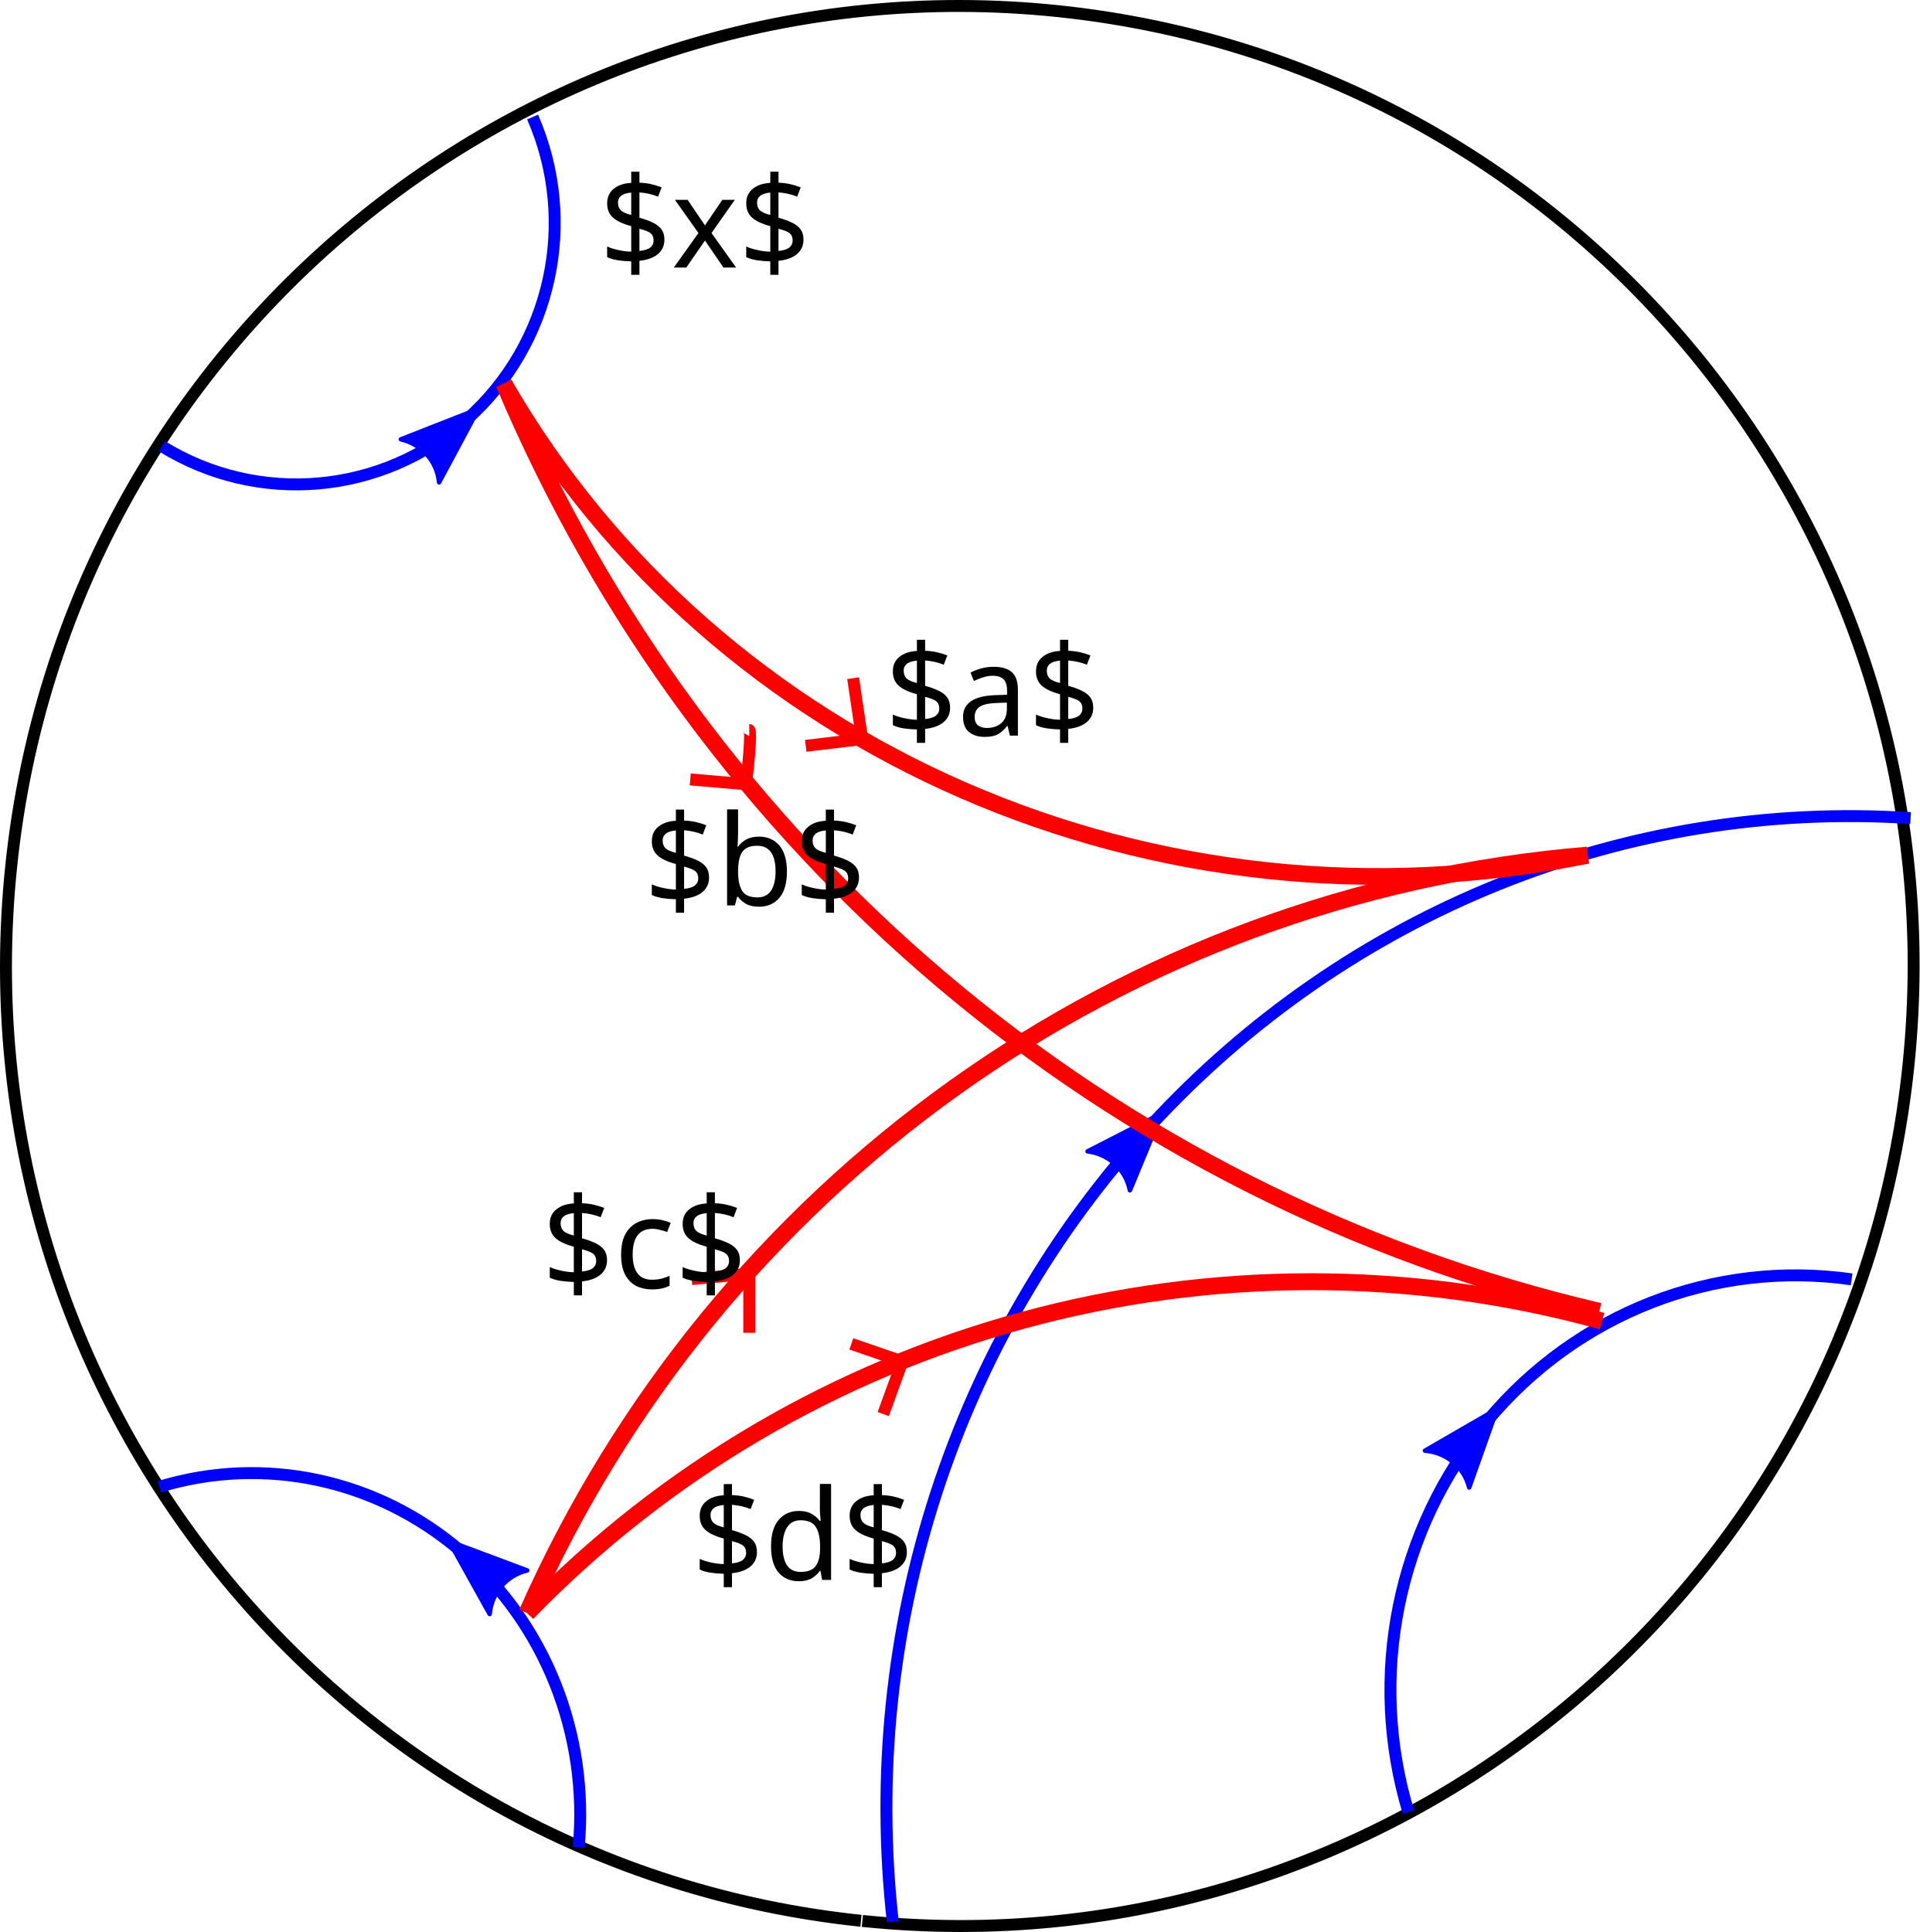
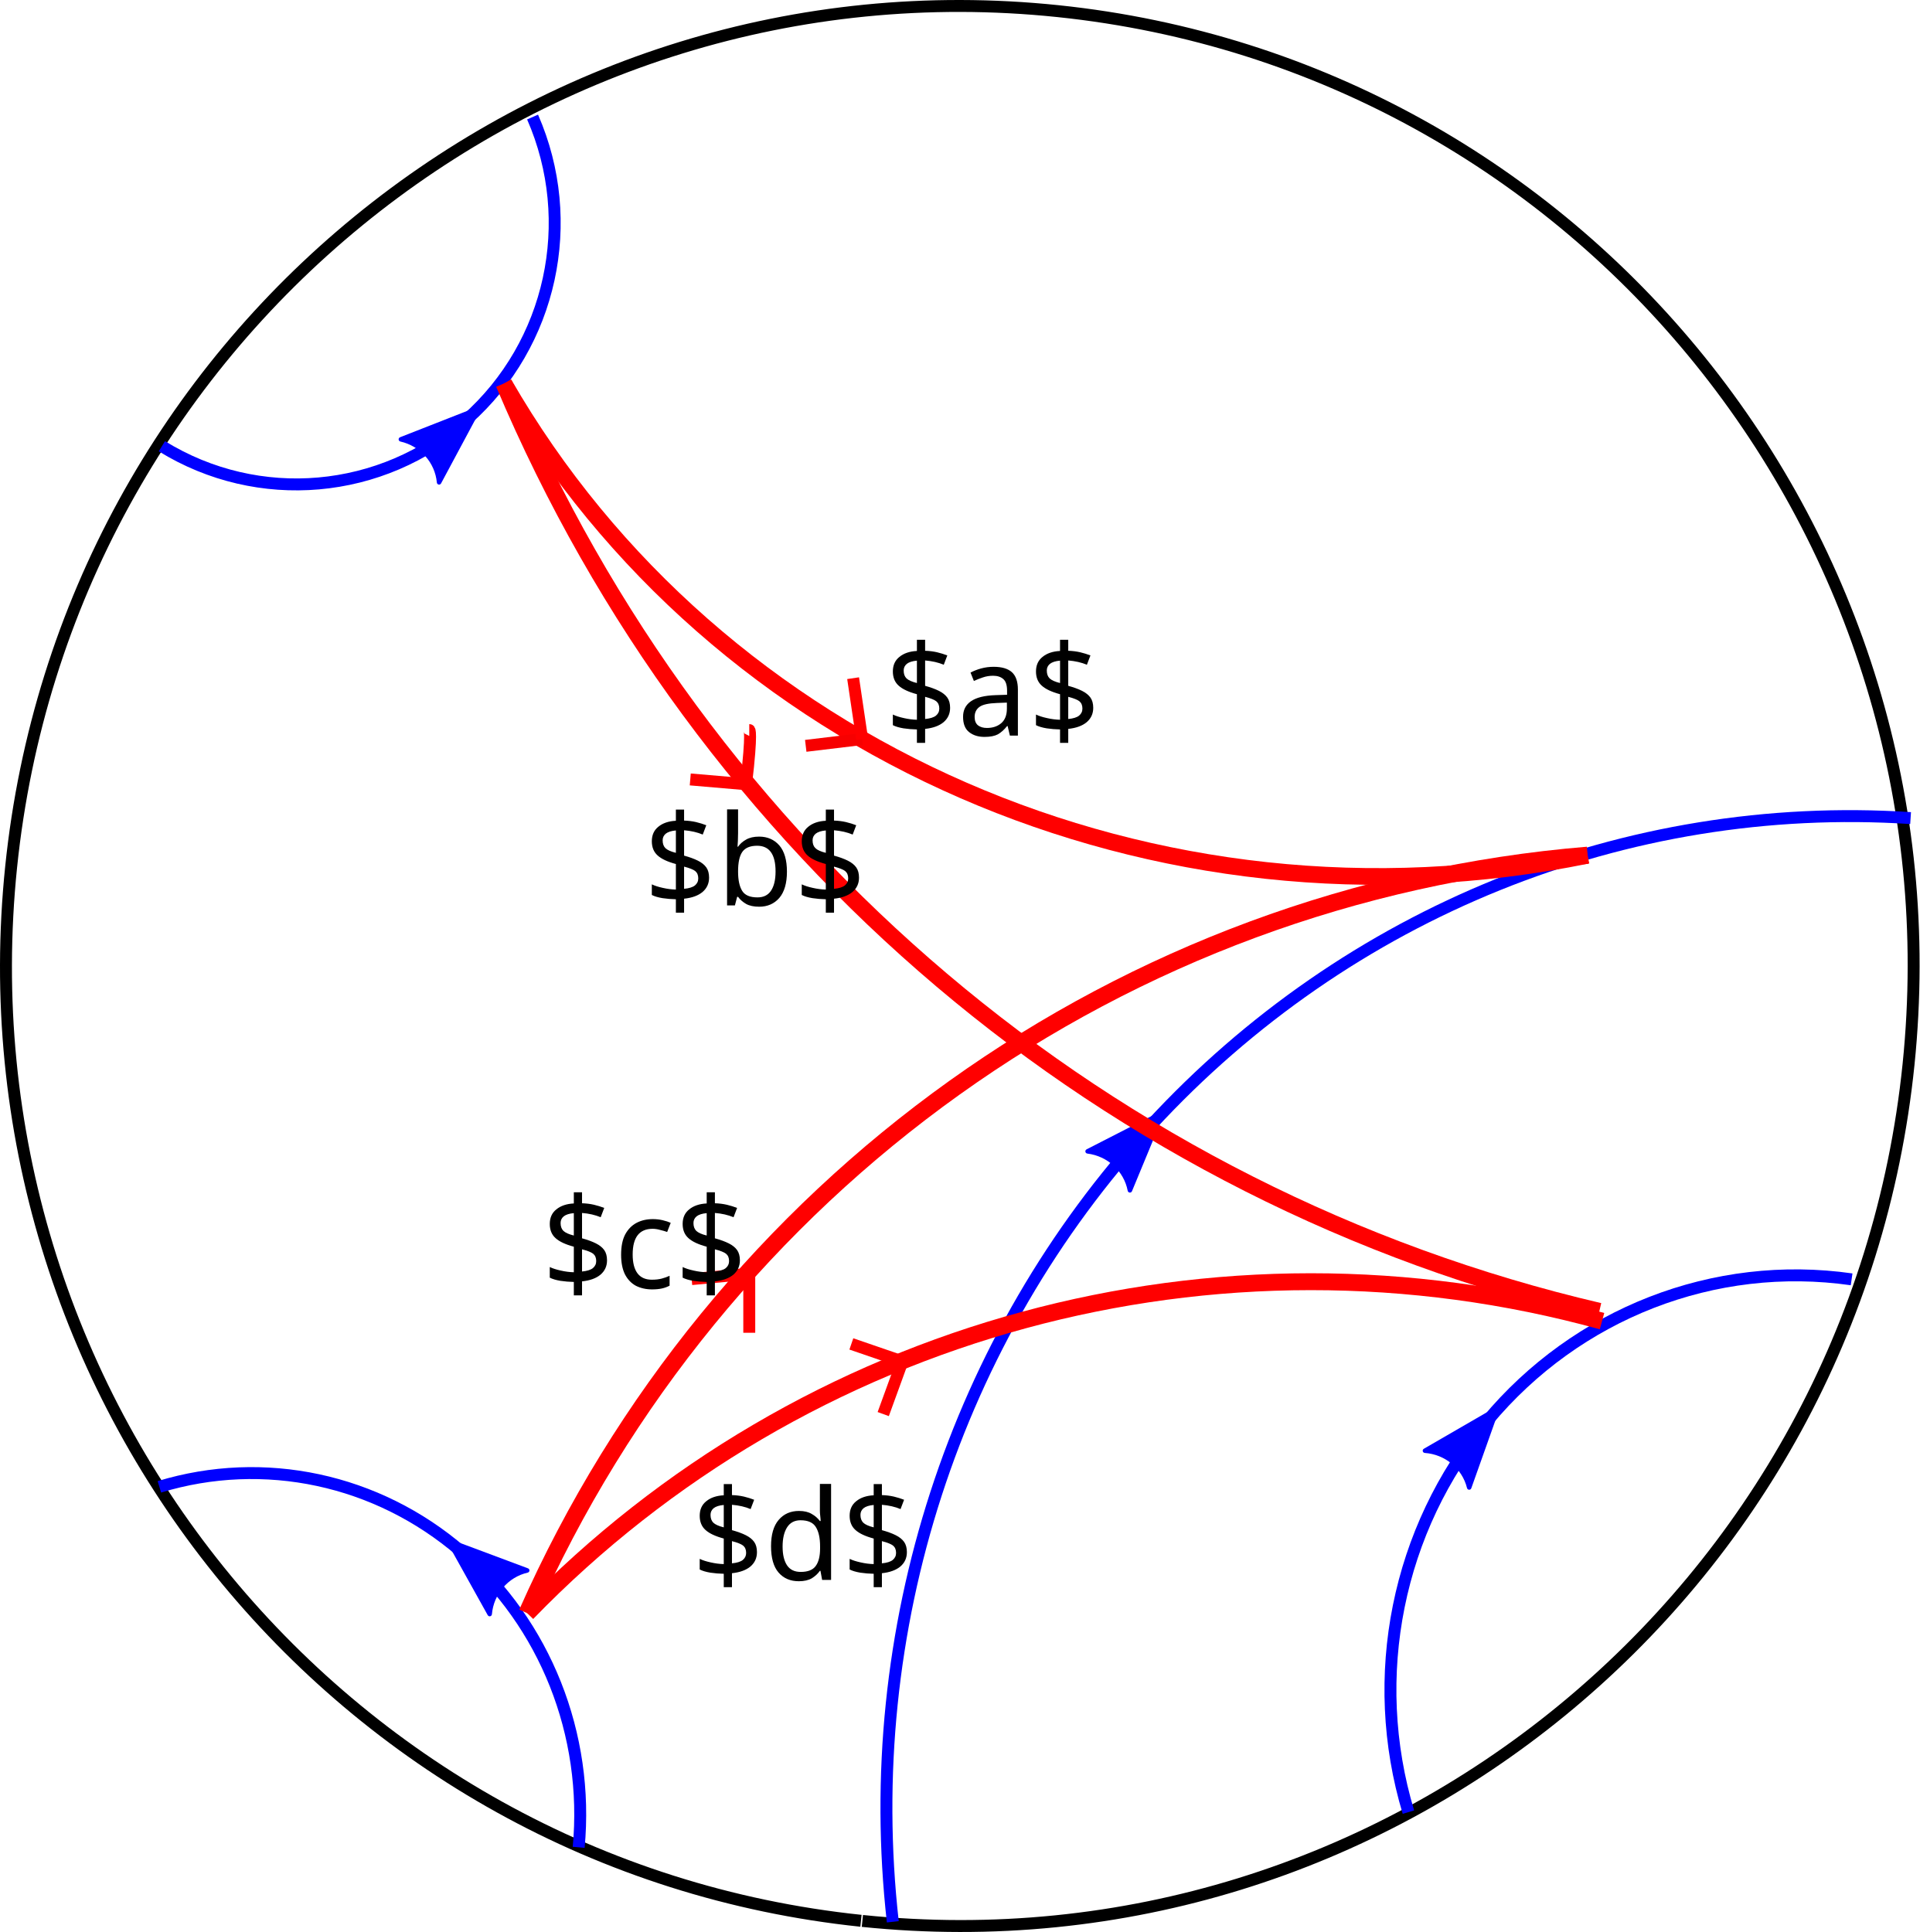
<svg xmlns="http://www.w3.org/2000/svg" width="160.84mm" height="161.909mm" viewBox="0 0 160.84 161.909" version="1.1" id="svg3517">
  <defs id="defs3511">
    <marker orient="auto" refY="0" refX="0" id="marker8746" style="overflow:visible">
      <path id="path8744" style="fill:#ff0000;fill-opacity:1;fill-rule:evenodd;stroke:#ff0000;stroke-width:0.625;stroke-linejoin:round;stroke-opacity:1" d="M 8.719,4.034 -2.207,0.016 8.719,-4.002 c -1.745,2.372 -1.735,5.617 -6e-7,8.035 z" transform="scale(0.6)" />
    </marker>
    <marker orient="auto" refY="0" refX="0" id="Arrow1Lstart" style="overflow:visible">
      <path id="path974" d="M 0,0 5,-5 -12.5,0 5,5 Z" style="fill:#ff0000;fill-opacity:1;fill-rule:evenodd;stroke:#ff0000;stroke-width:1pt;stroke-opacity:1" transform="matrix(0.8,0,0,0.8,10,0)" />
    </marker>
    <marker style="overflow:visible" id="marker8560" refX="0" refY="0" orient="auto">
      <path transform="scale(-0.6)" d="M 8.719,4.034 -2.207,0.016 8.719,-4.002 c -1.745,2.372 -1.735,5.617 -6e-7,8.035 z" style="fill:#ff0000;fill-opacity:1;fill-rule:evenodd;stroke:#ff0000;stroke-width:0.625;stroke-linejoin:round;stroke-opacity:1" id="path8558" />
    </marker>
    <marker style="overflow:visible" id="marker8376" refX="0" refY="0" orient="auto">
      <path transform="scale(-0.6)" d="M 8.719,4.034 -2.207,0.016 8.719,-4.002 c -1.745,2.372 -1.735,5.617 -6e-7,8.035 z" style="fill:#ff0000;fill-opacity:1;fill-rule:evenodd;stroke:#ff0000;stroke-width:0.625;stroke-linejoin:round;stroke-opacity:1" id="path8374" />
    </marker>
    <marker style="overflow:visible" id="marker8328" refX="0" refY="0" orient="auto">
      <path transform="scale(0.6)" d="M 8.719,4.034 -2.207,0.016 8.719,-4.002 c -1.745,2.372 -1.735,5.617 -6e-7,8.035 z" style="fill:#0000ff;fill-opacity:1;fill-rule:evenodd;stroke:#0000ff;stroke-width:0.625;stroke-linejoin:round;stroke-opacity:1" id="path8326" />
    </marker>
    <marker orient="auto" refY="0" refX="0" id="marker8115" style="overflow:visible">
      <path id="path8113" style="fill:#0000ff;fill-opacity:1;fill-rule:evenodd;stroke:#0000ff;stroke-width:0.625;stroke-linejoin:round;stroke-opacity:1" d="M 8.719,4.034 -2.207,0.016 8.719,-4.002 c -1.745,2.372 -1.735,5.617 -6e-7,8.035 z" transform="scale(-0.6)" />
    </marker>
    <marker orient="auto" refY="0" refX="0" id="marker8051" style="overflow:visible">
      <path id="path8049" style="fill:#0000ff;fill-opacity:1;fill-rule:evenodd;stroke:#0000ff;stroke-width:0.625;stroke-linejoin:round;stroke-opacity:1" d="M 8.719,4.034 -2.207,0.016 8.719,-4.002 c -1.745,2.372 -1.735,5.617 -6e-7,8.035 z" transform="scale(-0.6)" />
    </marker>
    <marker orient="auto" refY="0" refX="0" id="marker7993" style="overflow:visible">
      <path id="path7991" style="fill:#0000ff;fill-opacity:1;fill-rule:evenodd;stroke:#0000ff;stroke-width:0.625;stroke-linejoin:round;stroke-opacity:1" d="M 8.719,4.034 -2.207,0.016 8.719,-4.002 c -1.745,2.372 -1.735,5.617 -6e-7,8.035 z" transform="scale(0.6)" />
    </marker>
    <marker orient="auto" refY="0" refX="0" id="marker7941" style="overflow:visible">
      <path id="path7939" style="fill:#000000;fill-opacity:1;fill-rule:evenodd;stroke:#000000;stroke-width:0.625;stroke-linejoin:round;stroke-opacity:1" d="M 8.719,4.034 -2.207,0.016 8.719,-4.002 c -1.745,2.372 -1.735,5.617 -6e-7,8.035 z" transform="scale(-0.6)" />
    </marker>
    <marker orient="auto" refY="0" refX="0" id="marker7857" style="overflow:visible">
      <path id="path7855" style="fill:#ff0000;fill-opacity:1;fill-rule:evenodd;stroke:#ff0000;stroke-width:0.625;stroke-linejoin:round;stroke-opacity:1" d="M 8.719,4.034 -2.207,0.016 8.719,-4.002 c -1.745,2.372 -1.735,5.617 -6e-7,8.035 z" transform="scale(-0.6)" />
    </marker>
    <marker orient="auto" refY="0" refX="0" id="Arrow1Mstart" style="overflow:visible">
      <path id="path980" d="M 0,0 5,-5 -12.5,0 5,5 Z" style="fill:#000000;fill-opacity:1;fill-rule:evenodd;stroke:#000000;stroke-width:1pt;stroke-opacity:1" transform="matrix(0.4,0,0,0.4,4,0)" />
    </marker>
    <marker orient="auto" refY="0" refX="0" id="Arrow2Mend" style="overflow:visible">
      <path id="path1001" style="fill:#ff0000;fill-opacity:1;fill-rule:evenodd;stroke:#ff0000;stroke-width:0.625;stroke-linejoin:round;stroke-opacity:1" d="M 8.719,4.034 -2.207,0.016 8.719,-4.002 c -1.745,2.372 -1.735,5.617 -6e-7,8.035 z" transform="scale(-0.6)" />
    </marker>
    <marker orient="auto" refY="0" refX="0" id="Arrow1Send" style="overflow:visible">
      <path id="path989" d="M 0,0 5,-5 -12.5,0 5,5 Z" style="fill:#000000;fill-opacity:1;fill-rule:evenodd;stroke:#000000;stroke-width:1pt;stroke-opacity:1" transform="matrix(-0.2,0,0,-0.2,-1.2,0)" />
    </marker>
  </defs>
  <g id="layer1" transform="translate(-23.01352,-66.10746)">
    <path style="fill:none;stroke:#000000;stroke-width:1;stroke-miterlimit:4;stroke-dasharray:none;stroke-dashoffset:0;stroke-opacity:1" id="path7765" d="M 95.152,227.077 A 79.914,80.448 0 0 1 23.947,138.755 79.914,80.448 0 0 1 111.656,67.041 79.914,80.448 0 0 1 182.926,155.309 79.914,80.448 0 0 1 95.27,227.089" />
    <path style="fill:none;stroke:#0000ff;stroke-width:1;stroke-miterlimit:4;stroke-dasharray:none;stroke-dashoffset:0;stroke-opacity:1;marker-mid:url(#marker8328)" id="path7767" d="m 67.637,75.915 a 21.649,21.916 0 0 1 -5.517,25.346 21.649,21.916 0 0 1 -25.542,2.243" />
    <path style="fill:none;stroke:#0000ff;stroke-width:1;stroke-miterlimit:4;stroke-dasharray:none;stroke-dashoffset:0;stroke-opacity:1;marker-mid:url(#marker7993)" id="path7769" d="m 36.367,190.709 a 27.529,28.598 0 0 1 25.287,5.417 27.529,28.598 0 0 1 9.846,24.794" />
    <path style="fill:none;stroke:#0000ff;stroke-width:1;stroke-miterlimit:4;stroke-dasharray:none;stroke-dashoffset:0;stroke-opacity:1;marker-mid:url(#marker8051)" id="path7771" d="m 97.819,227.161 a 80.715,83.121 0 0 1 21.648,-66.772 80.715,83.121 0 0 1 63.631,-25.723" />
    <path style="fill:none;stroke:#0000ff;stroke-width:1;stroke-miterlimit:4;stroke-dasharray:none;stroke-dashoffset:0;stroke-opacity:1;marker-mid:url(#marker8115)" id="path7775" d="m 141.022,217.97 a 33.943,34.745 0 0 1 6.591,-32.762 33.943,34.745 0 0 1 30.544,-11.887" />
    <path style="fill:none;stroke:#ff0000;stroke-width:1.437;stroke-miterlimit:4;stroke-dasharray:none;stroke-dashoffset:0;stroke-opacity:1" id="path8183" d="M 67.179,201.291 A 106.872,107.819 0 0 1 156.035,137.782" />
    <path style="fill:none;stroke:#ff0000;stroke-width:1.416;stroke-miterlimit:4;stroke-dasharray:none;stroke-dashoffset:0;stroke-opacity:1;marker-mid:url(#marker8560)" id="path8187" d="M 67.179,201.291 A 91.163,90.604 0 0 1 157.243,176.823" />
    <path style="fill:none;stroke:#ff0000;stroke-width:1.4;stroke-miterlimit:4;stroke-dasharray:none;stroke-dashoffset:0;stroke-opacity:1;marker-mid:url(#marker8746)" id="path8189" d="M 156.035,137.782 A 83.546,79.545 0 0 1 65.234,98.249" />
    <path style="fill:none;stroke:#ff0000;stroke-width:1.4;stroke-miterlimit:4;stroke-dasharray:none;stroke-dashoffset:0;stroke-opacity:1;marker-mid:url(#Arrow2Mend)" id="path8194" d="M 157.018,175.996 A 132.093,133.653 0 0 1 65.234,98.249" />
    <path style="fill:none;stroke:#ff0000;stroke-width:1;stroke-linecap:butt;stroke-linejoin:miter;stroke-miterlimit:4;stroke-dasharray:none;stroke-opacity:1" d="m 94.346,178.733 4.276,1.47 -1.604,4.41" id="path9470" />
    <path style="fill:none;stroke:#ff0000;stroke-width:1;stroke-linecap:butt;stroke-linejoin:miter;stroke-miterlimit:4;stroke-dasharray:none;stroke-opacity:1" d="m 80.966,173.3 4.827,-0.447 v 4.944" id="path9513" />
    <path style="fill:none;stroke:#ff0000;stroke-width:1;stroke-linecap:butt;stroke-linejoin:miter;stroke-miterlimit:4;stroke-dasharray:none;stroke-opacity:1" d="m 80.849,131.427 4.677,0.401 c 0.535,-4.544 0.267,-4.544 0.267,-4.544" id="path9559" />
    <path style="fill:none;stroke:#f70000;stroke-width:1;stroke-linecap:butt;stroke-linejoin:miter;stroke-miterlimit:4;stroke-dasharray:none;stroke-opacity:1" d="m 90.525,128.612 4.725,-0.567" id="path9561" />
    <path style="fill:none;stroke:#ff0000;stroke-width:1;stroke-linecap:butt;stroke-linejoin:miter;stroke-miterlimit:4;stroke-dasharray:none;stroke-opacity:1" d="m 94.494,122.942 0.756,5.103" id="path9563" />
-     <text xml:space="preserve" style="font-style:normal;font-weight:normal;font-size:10.583px;line-height:1.25;font-family:sans-serif;letter-spacing:0px;word-spacing:0px;fill:#000000;fill-opacity:1;stroke:none;stroke-width:0.265" x="73.232" y="88.53" id="text9759">
-       <tspan id="tspan9757" x="73.232" y="88.53" style="stroke-width:0.265">$x$</tspan>
-     </text>
    <text xml:space="preserve" style="font-style:normal;font-weight:normal;font-size:10.583px;line-height:1.25;font-family:sans-serif;letter-spacing:0px;word-spacing:0px;fill:#000000;fill-opacity:1;stroke:none;stroke-width:0.265" x="97.167" y="127.753" id="text9763">
      <tspan id="tspan9761" x="97.167" y="127.753" style="stroke-width:0.265">$a$</tspan>
    </text>
    <text xml:space="preserve" style="font-style:normal;font-weight:normal;font-size:10.583px;line-height:1.25;font-family:sans-serif;letter-spacing:0px;word-spacing:0px;fill:#000000;fill-opacity:1;stroke:none;stroke-width:0.265" x="76.974" y="141.984" id="text9767">
      <tspan id="tspan9765" x="76.974" y="141.984" style="stroke-width:0.265">$b$</tspan>
    </text>
    <text xml:space="preserve" style="font-style:normal;font-weight:normal;font-size:10.583px;line-height:1.25;font-family:sans-serif;letter-spacing:0px;word-spacing:0px;fill:#000000;fill-opacity:1;stroke:none;stroke-width:0.265" x="68.421" y="174.056" id="text9771">
      <tspan id="tspan9769" x="68.421" y="174.056" style="stroke-width:0.265">$c$</tspan>
    </text>
    <text xml:space="preserve" style="font-style:normal;font-weight:normal;font-size:10.583px;line-height:1.25;font-family:sans-serif;letter-spacing:0px;word-spacing:0px;fill:#000000;fill-opacity:1;stroke:none;stroke-width:0.265" x="80.983" y="198.511" id="text9775">
      <tspan id="tspan9773" x="80.983" y="198.511" style="stroke-width:0.265">$d$</tspan>
    </text>
  </g>
</svg>
